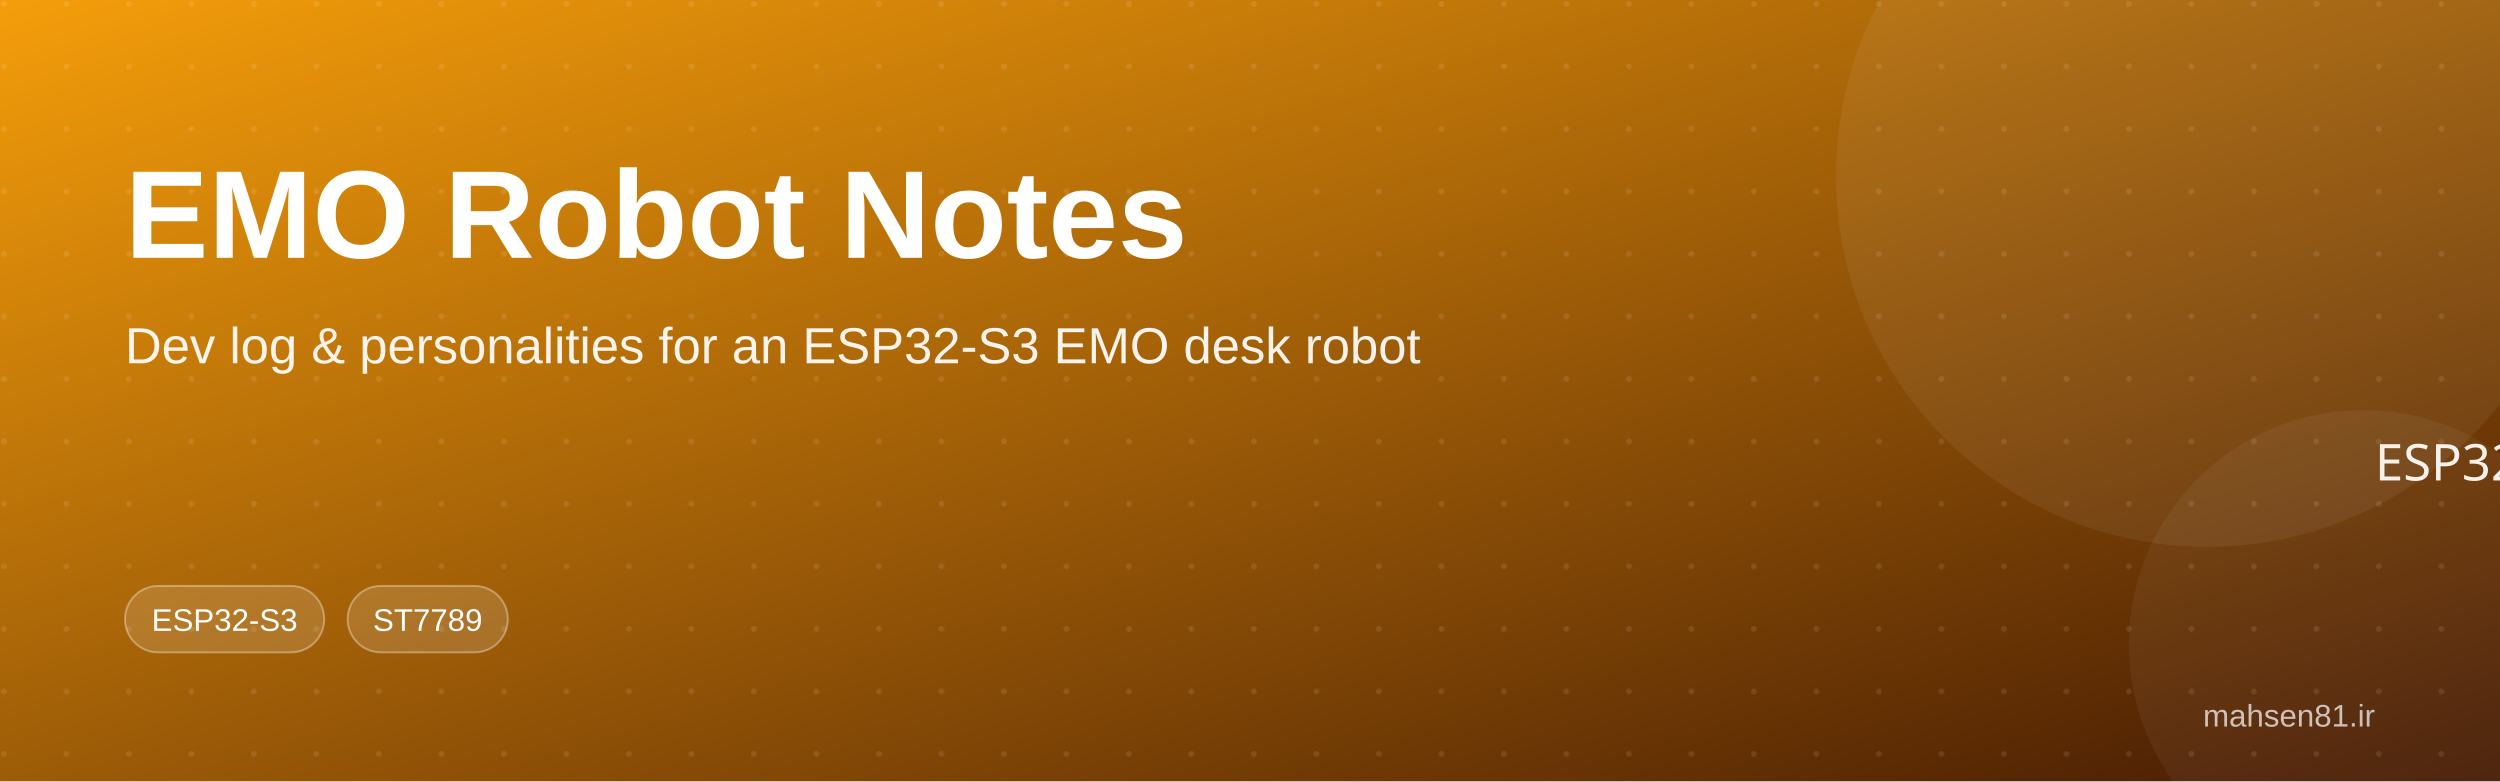
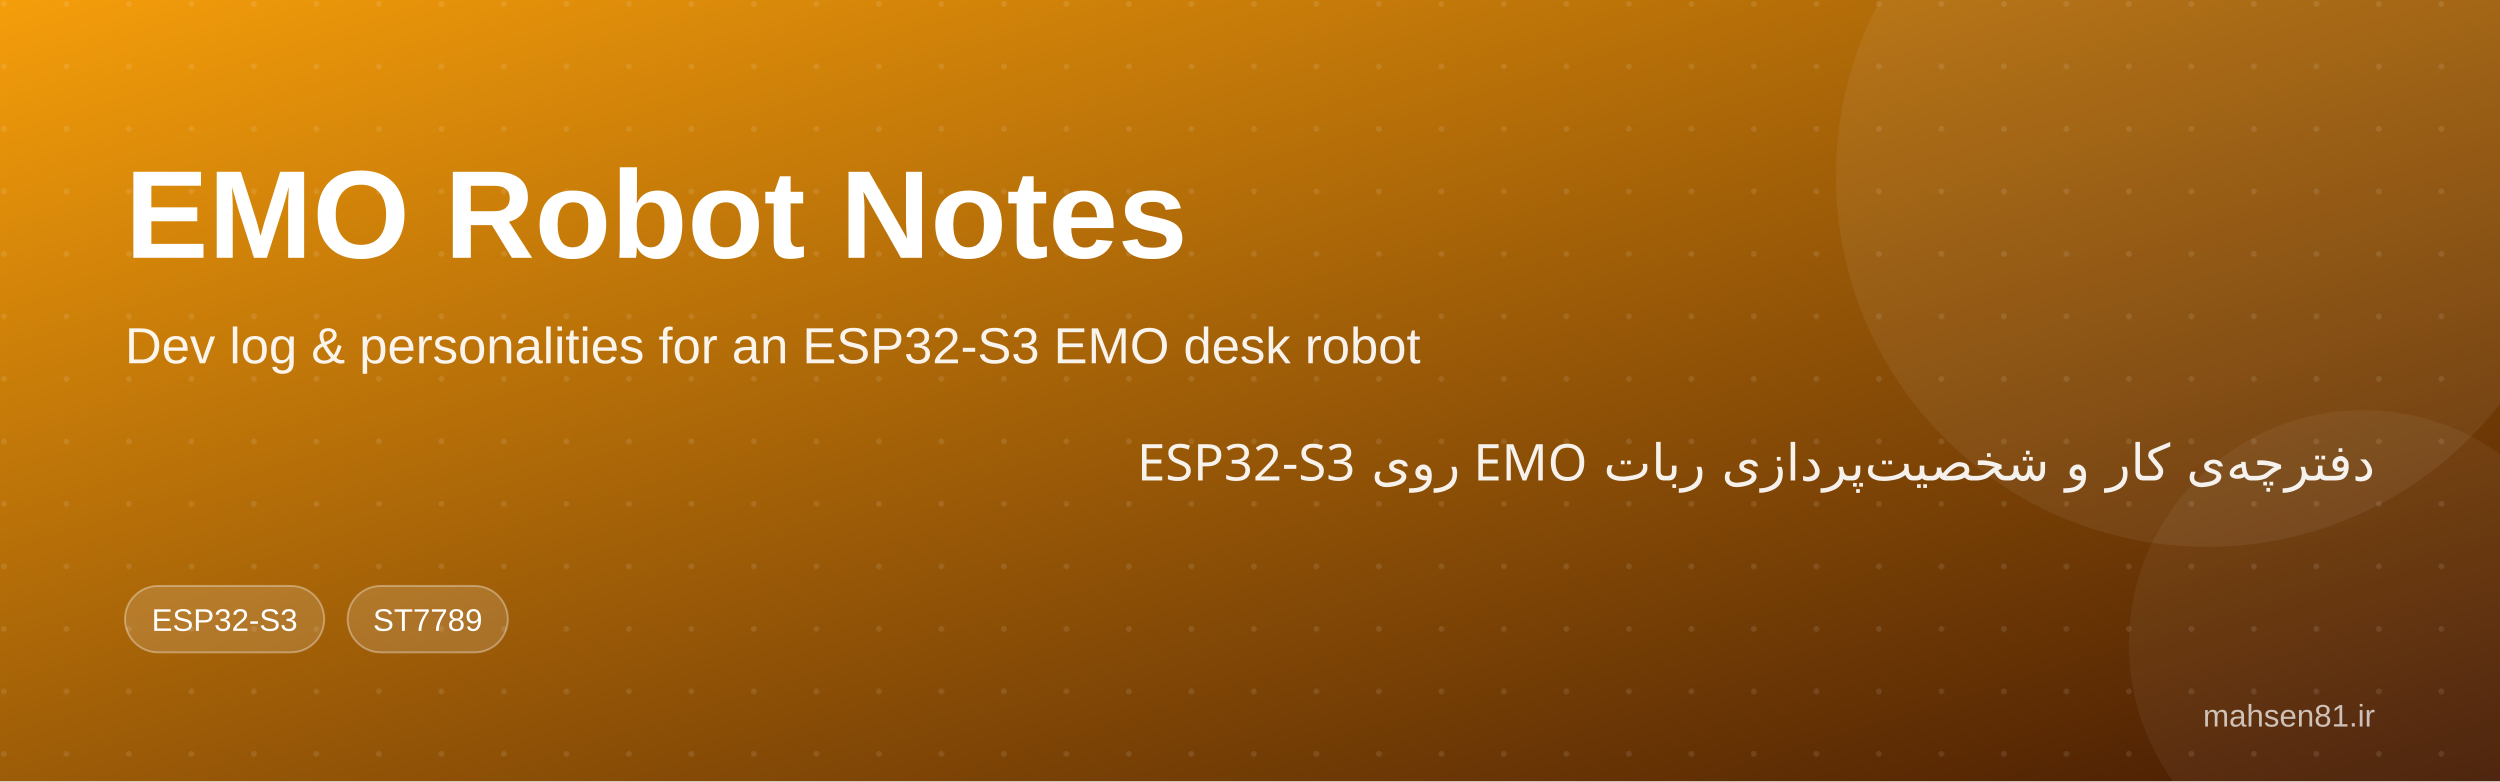
<svg xmlns="http://www.w3.org/2000/svg" width="1280" height="400" viewBox="0 0 1280 400">
  <defs>
    <linearGradient id="g" x1="0" y1="0" x2="1" y2="1">
      <stop offset="0" stop-color="#f59e0b" />
      <stop offset="1" stop-color="#451a03" />
    </linearGradient>
    <pattern id="p" width="32" height="32" patternUnits="userSpaceOnUse">
      <circle cx="2" cy="2" r="1.5" fill="#fff" fill-opacity=".10" />
    </pattern>
  </defs>
  <rect width="1280" height="400" fill="url(#g)" />
  <rect width="1280" height="400" fill="url(#p)" />
  <circle cx="1130" cy="90" r="190" fill="#fff" fill-opacity=".06" />
  <circle cx="1210" cy="330" r="120" fill="#fff" fill-opacity=".05" />
  <text x="64" y="132" font-size="64" font-weight="700" fill="#fff" font-family="Segoe UI,Arial">EMO Robot Notes</text>
  <text x="64" y="186" font-size="26" fill="#fff" fill-opacity=".92" font-family="Segoe UI,Arial">Dev log &amp; personalities for an ESP32-S3 EMO desk robot</text>
-   <text x="1216" y="246" font-size="26" fill="#fff" fill-opacity=".92" text-anchor="end" direction="rtl" font-family="Vazirmatn,Tahoma,Segoe UI">دفترچه‌ی کار و شخصیت‌پردازی ربات EMO روی ESP32-S3</text>
+   <text x="1216" y="246" font-size="26" fill="#fff" fill-opacity=".92" text-anchor="start" direction="rtl" font-family="Vazirmatn,Tahoma,Segoe UI">دفترچه‌ی کار و شخصیت‌پردازی ربات EMO روی ESP32-S3</text>
  <rect x="64" y="300" rx="17" width="102" height="34" fill="#ffffff" fill-opacity=".14" stroke="#fff" stroke-opacity=".35" />
  <text x="115.0" y="323" text-anchor="middle" font-size="16" fill="#fff" font-family="Segoe UI,Arial">ESP32-S3</text>
  <rect x="178" y="300" rx="17" width="82" height="34" fill="#ffffff" fill-opacity=".14" stroke="#fff" stroke-opacity=".35" />
  <text x="219.0" y="323" text-anchor="middle" font-size="16" fill="#fff" font-family="Segoe UI,Arial">ST7789</text>
  <text x="1216" y="372" font-size="16" fill="#fff" fill-opacity=".7" text-anchor="end" font-family="Segoe UI,Arial">mahsen81.ir</text>
</svg>
